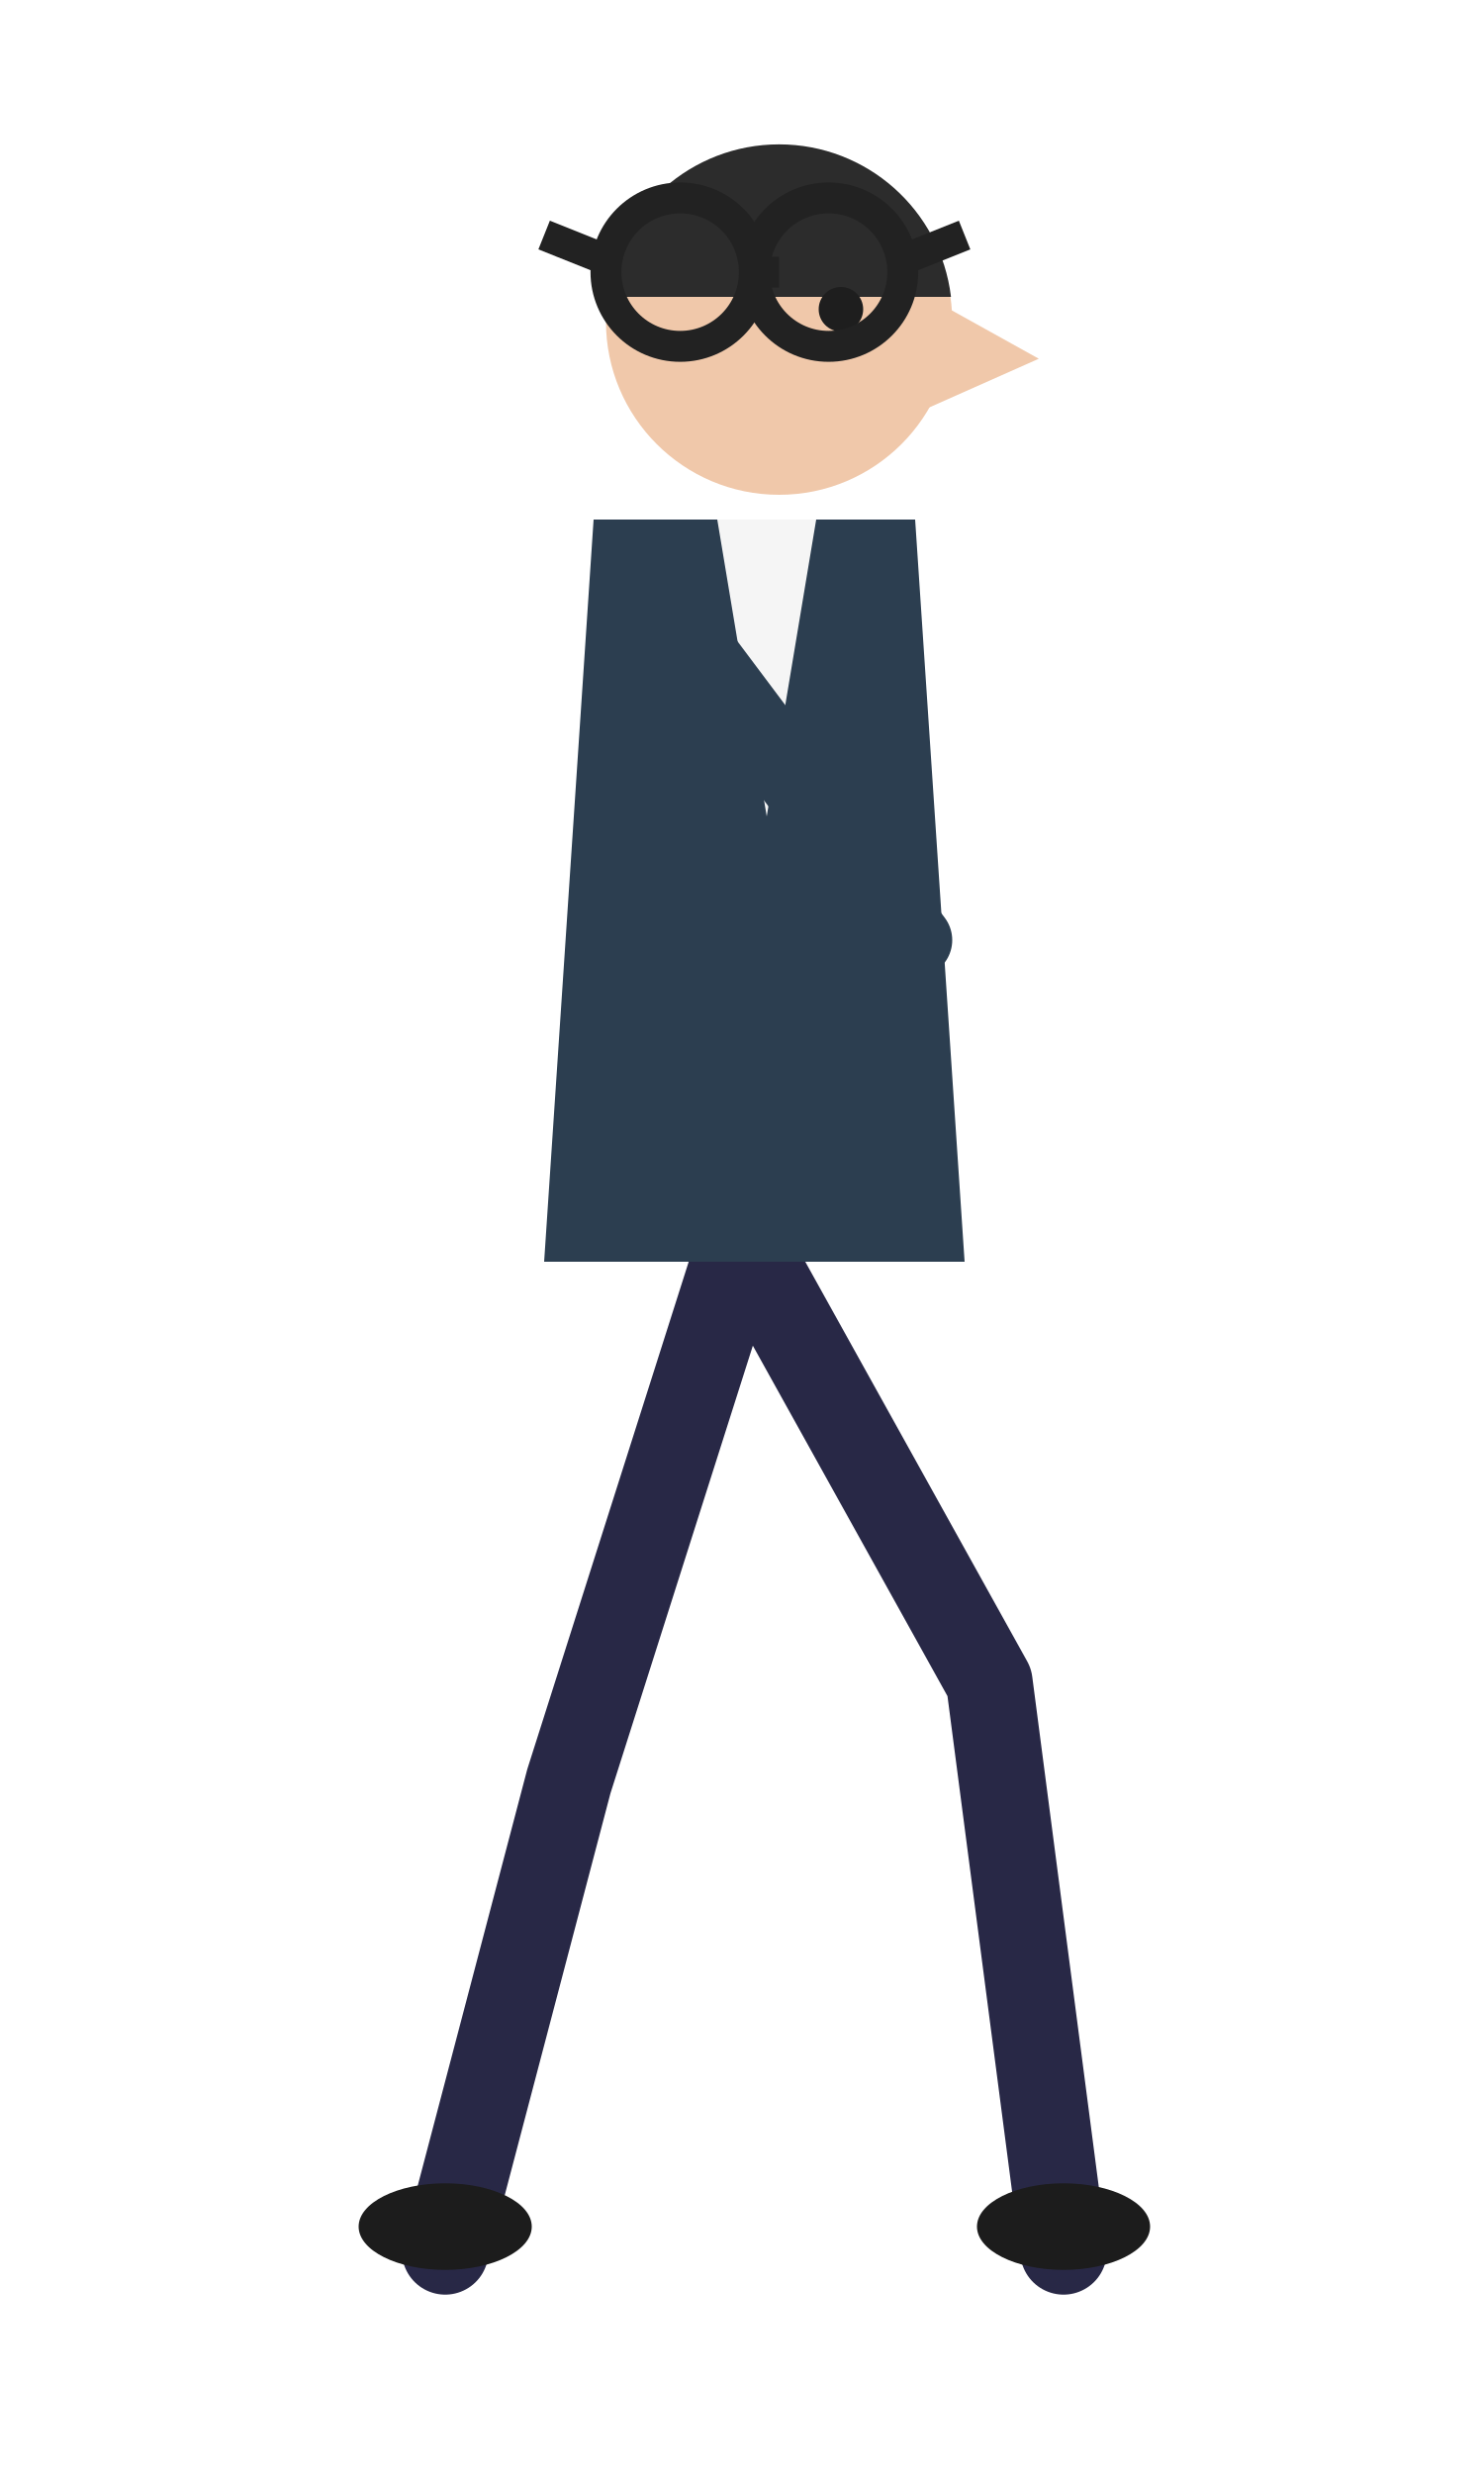
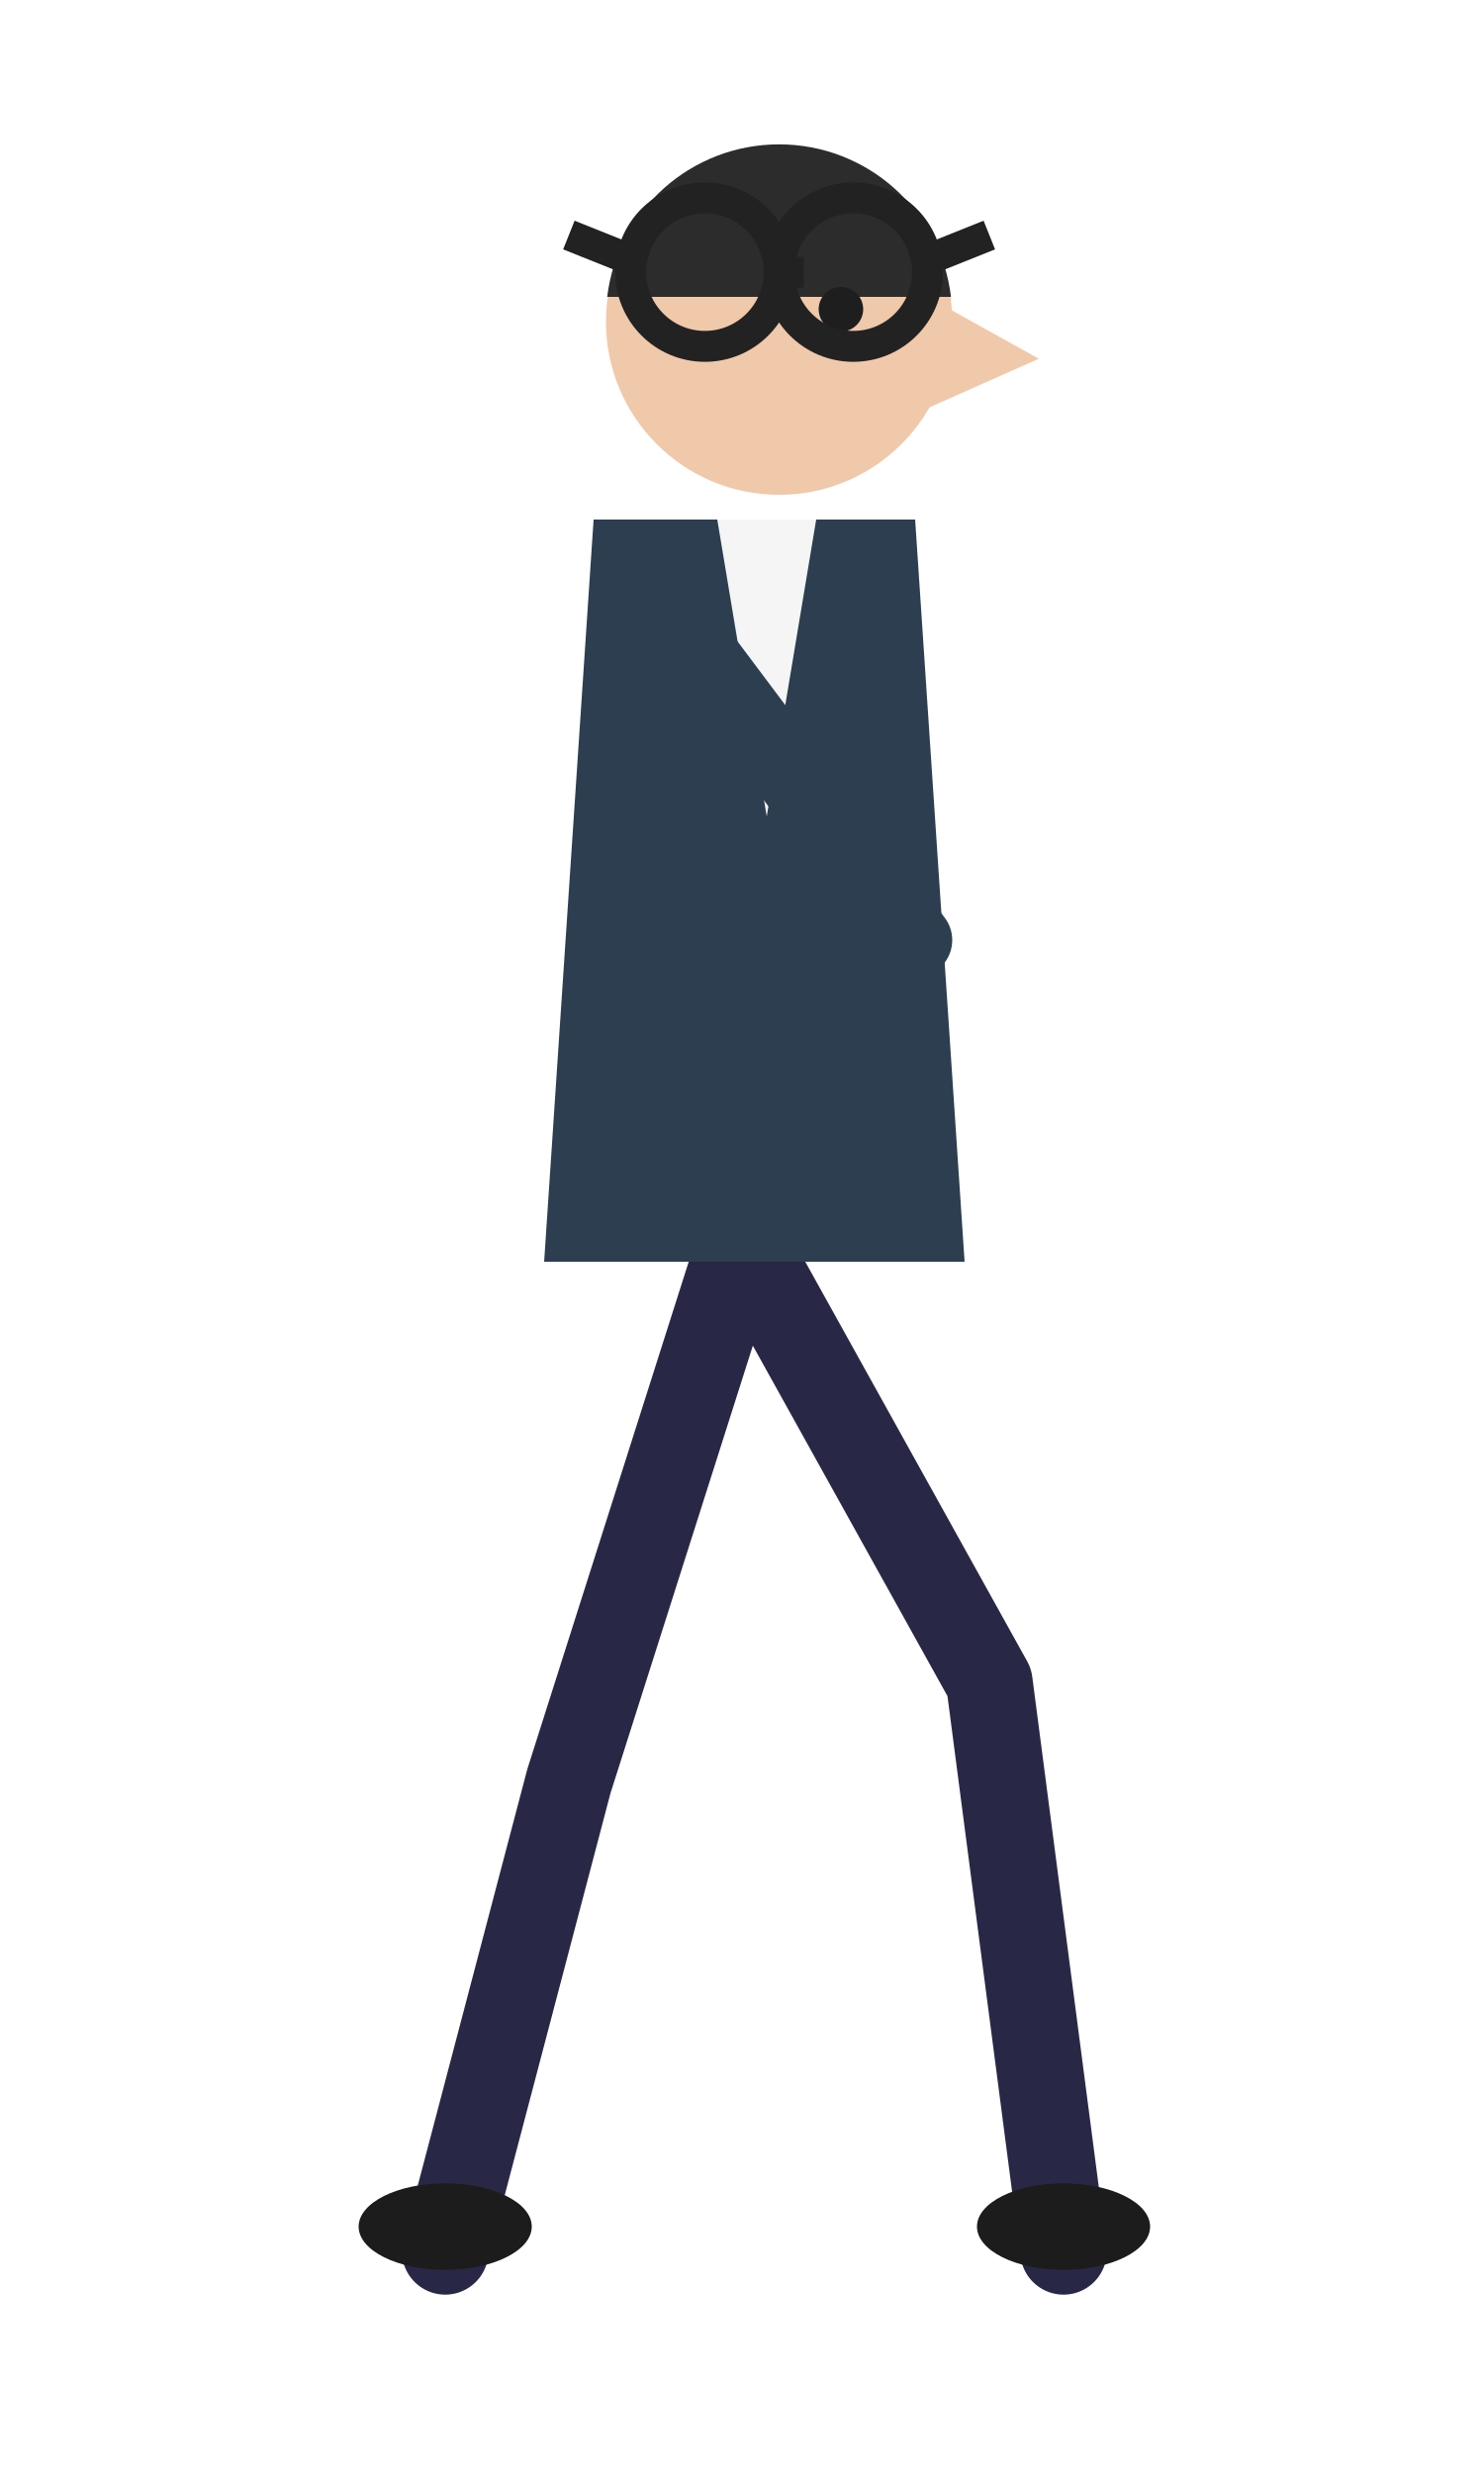
<svg xmlns="http://www.w3.org/2000/svg" viewBox="0 0 120 200" width="120" height="200">
  <g stroke="#282846" stroke-width="7" stroke-linecap="round" fill="none" stroke-linejoin="round">
    <path d="M60 100 L80 136 L86 182 M60 100 L46 144 L36 182" />
  </g>
  <ellipse cx="86" cy="180" rx="7" ry="3.5" fill="#1c1c1c" />
  <ellipse cx="36" cy="180" rx="7" ry="3.5" fill="#1c1c1c" />
  <path d="M48 42 L74 42 L78 102 L44 102 Z" fill="#2c3e50" />
  <path d="M58 42 L66 42 L62 66 Z" fill="#f5f5f5" />
  <g stroke="#2c3e50" stroke-width="6" stroke-linecap="round" fill="none">
    <path d="M56 52 L74 76" />
  </g>
  <circle cx="63" cy="26" r="14" fill="#f0c8aa" />
  <path d="M75 24 L84 29 L75 33 Z" fill="#f0c8aa" />
  <path d="M49.1 24 A14 14 0 0 1 76.9 24 Z" fill="#2c2c2c" />
  <circle cx="68" cy="25" r="1.8" fill="#1e1e1e" />
  <g stroke="#222" stroke-width="2.5" fill="none">
-     <circle cx="55" cy="22" r="6" />
-     <circle cx="67" cy="22" r="6" />
-     <path d="M61 22 L63 22 M49 21 L44 19 M73 21 L78 19" />
+     <circle cx="57" cy="22" r="6" />
+     <circle cx="69" cy="22" r="6" />
+     <path d="M63 22 L65 22 M51 21 L46 19 M75 21 L80 19" />
  </g>
</svg>
